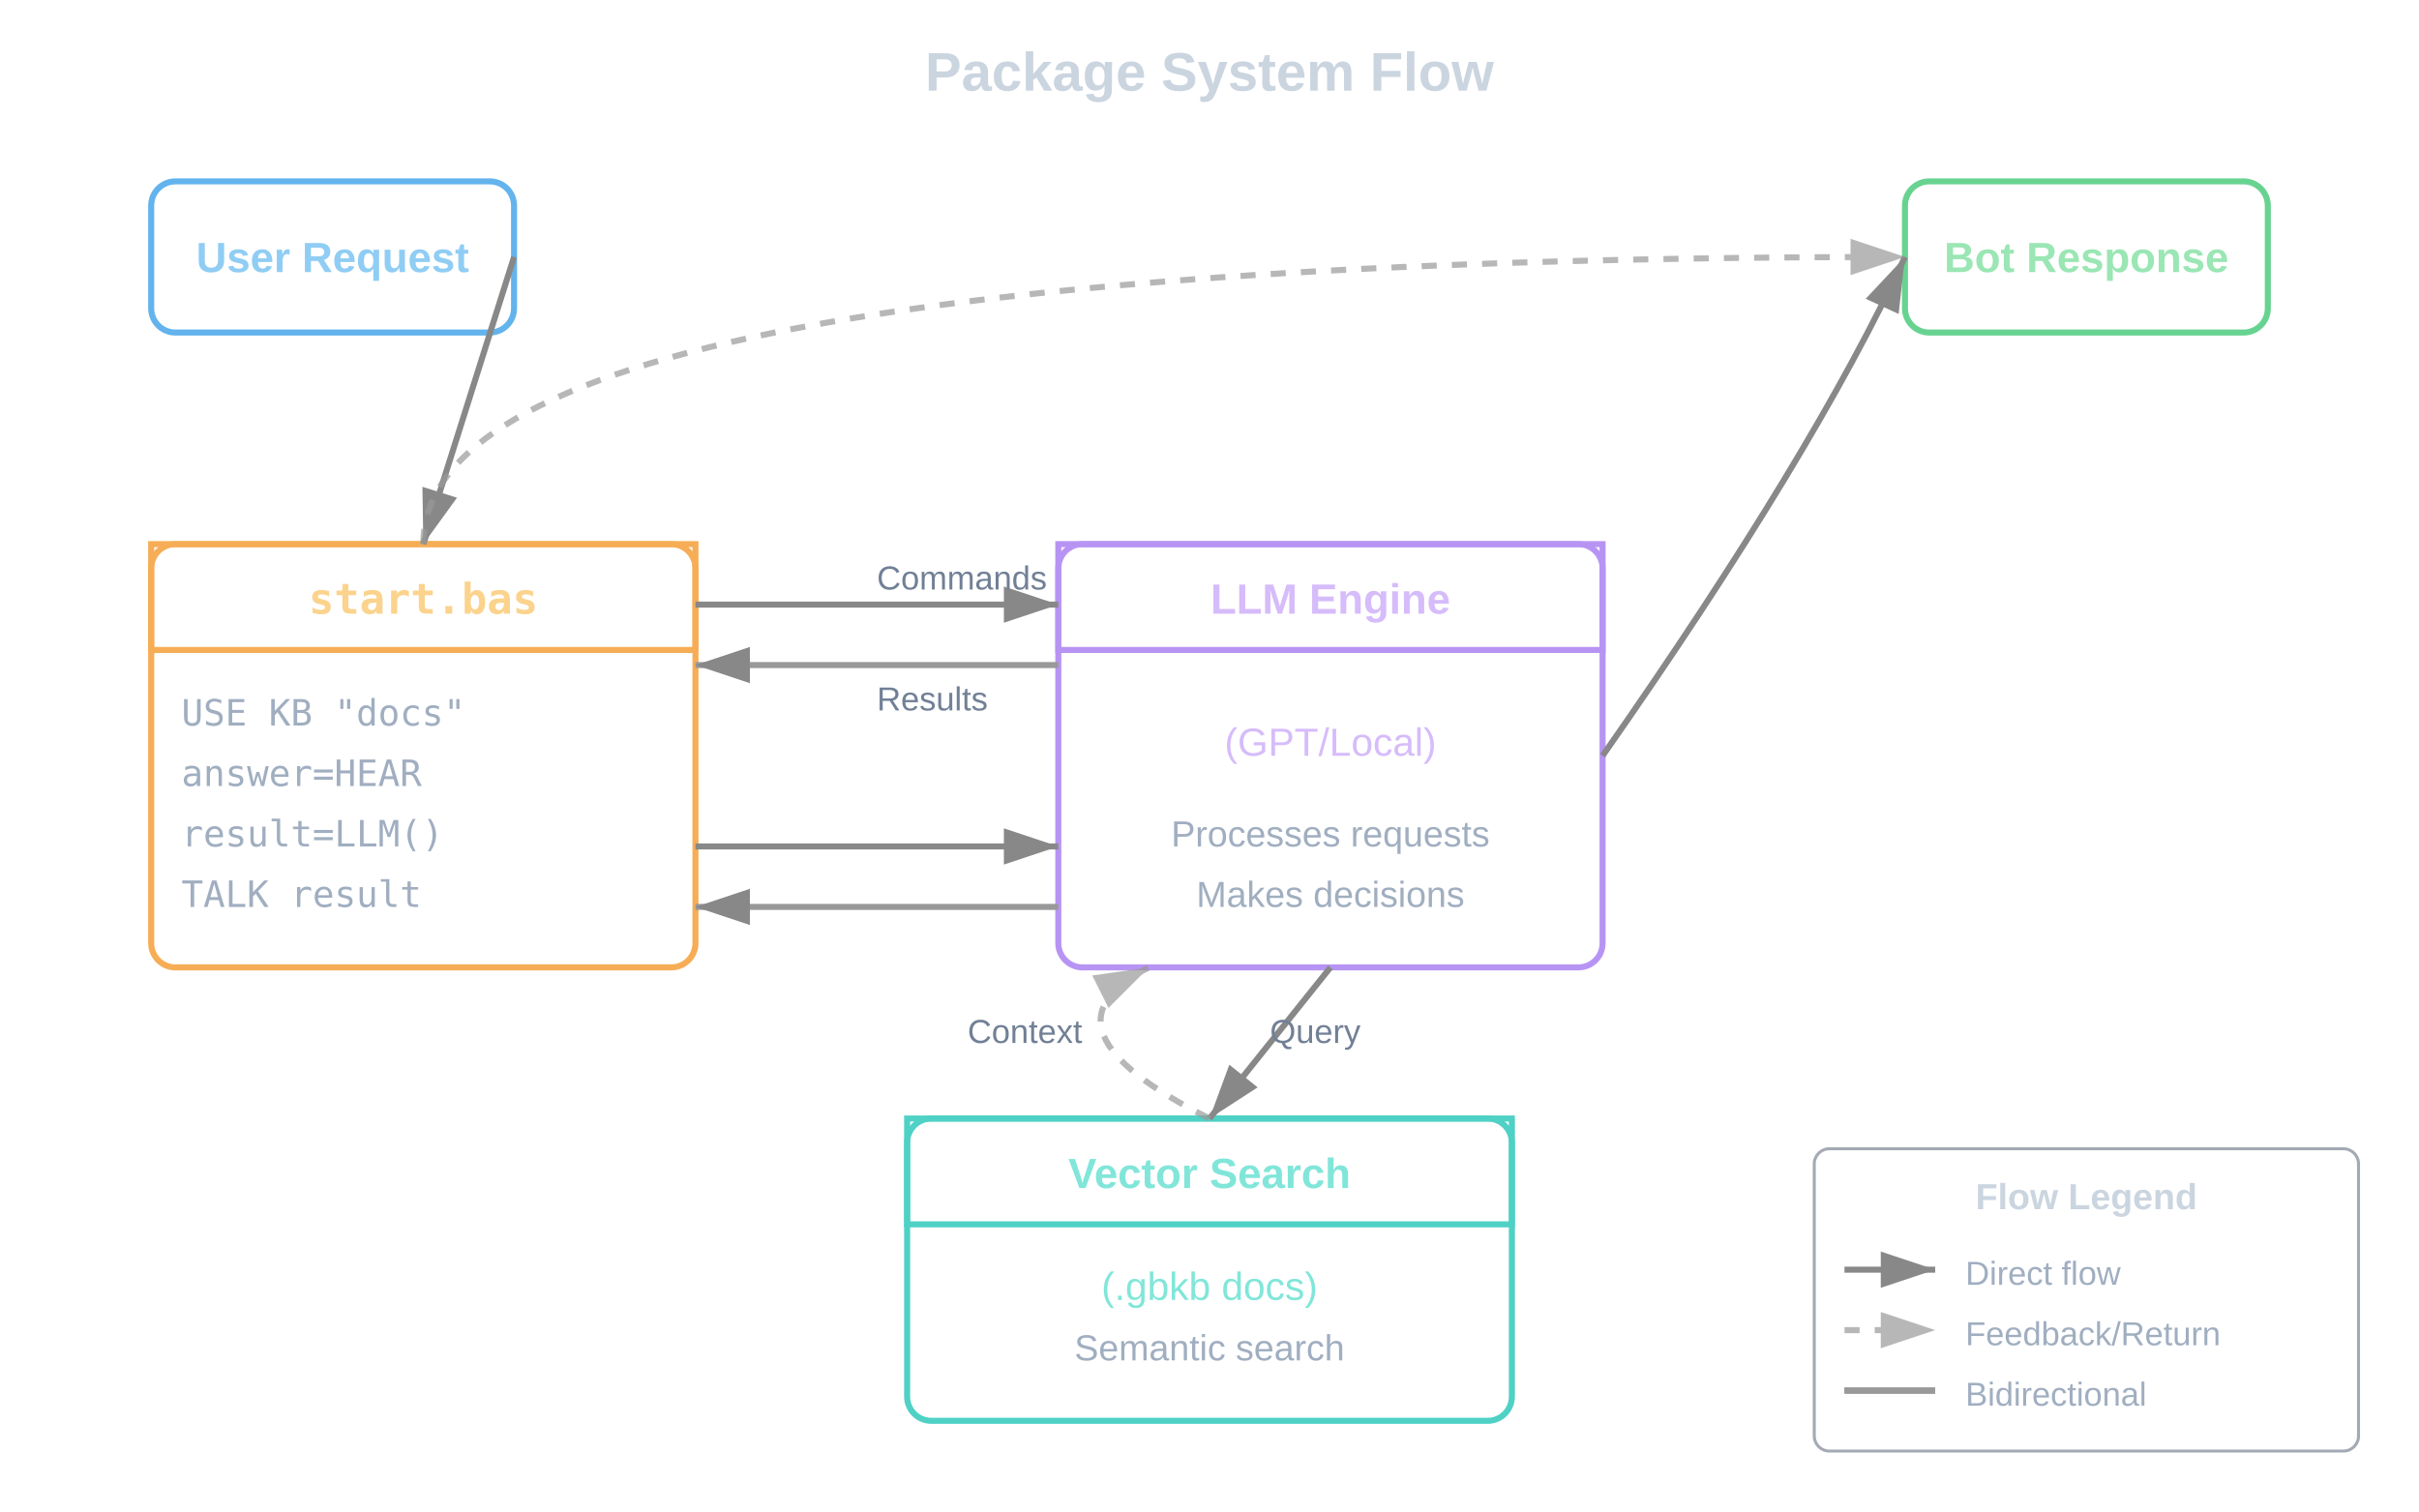
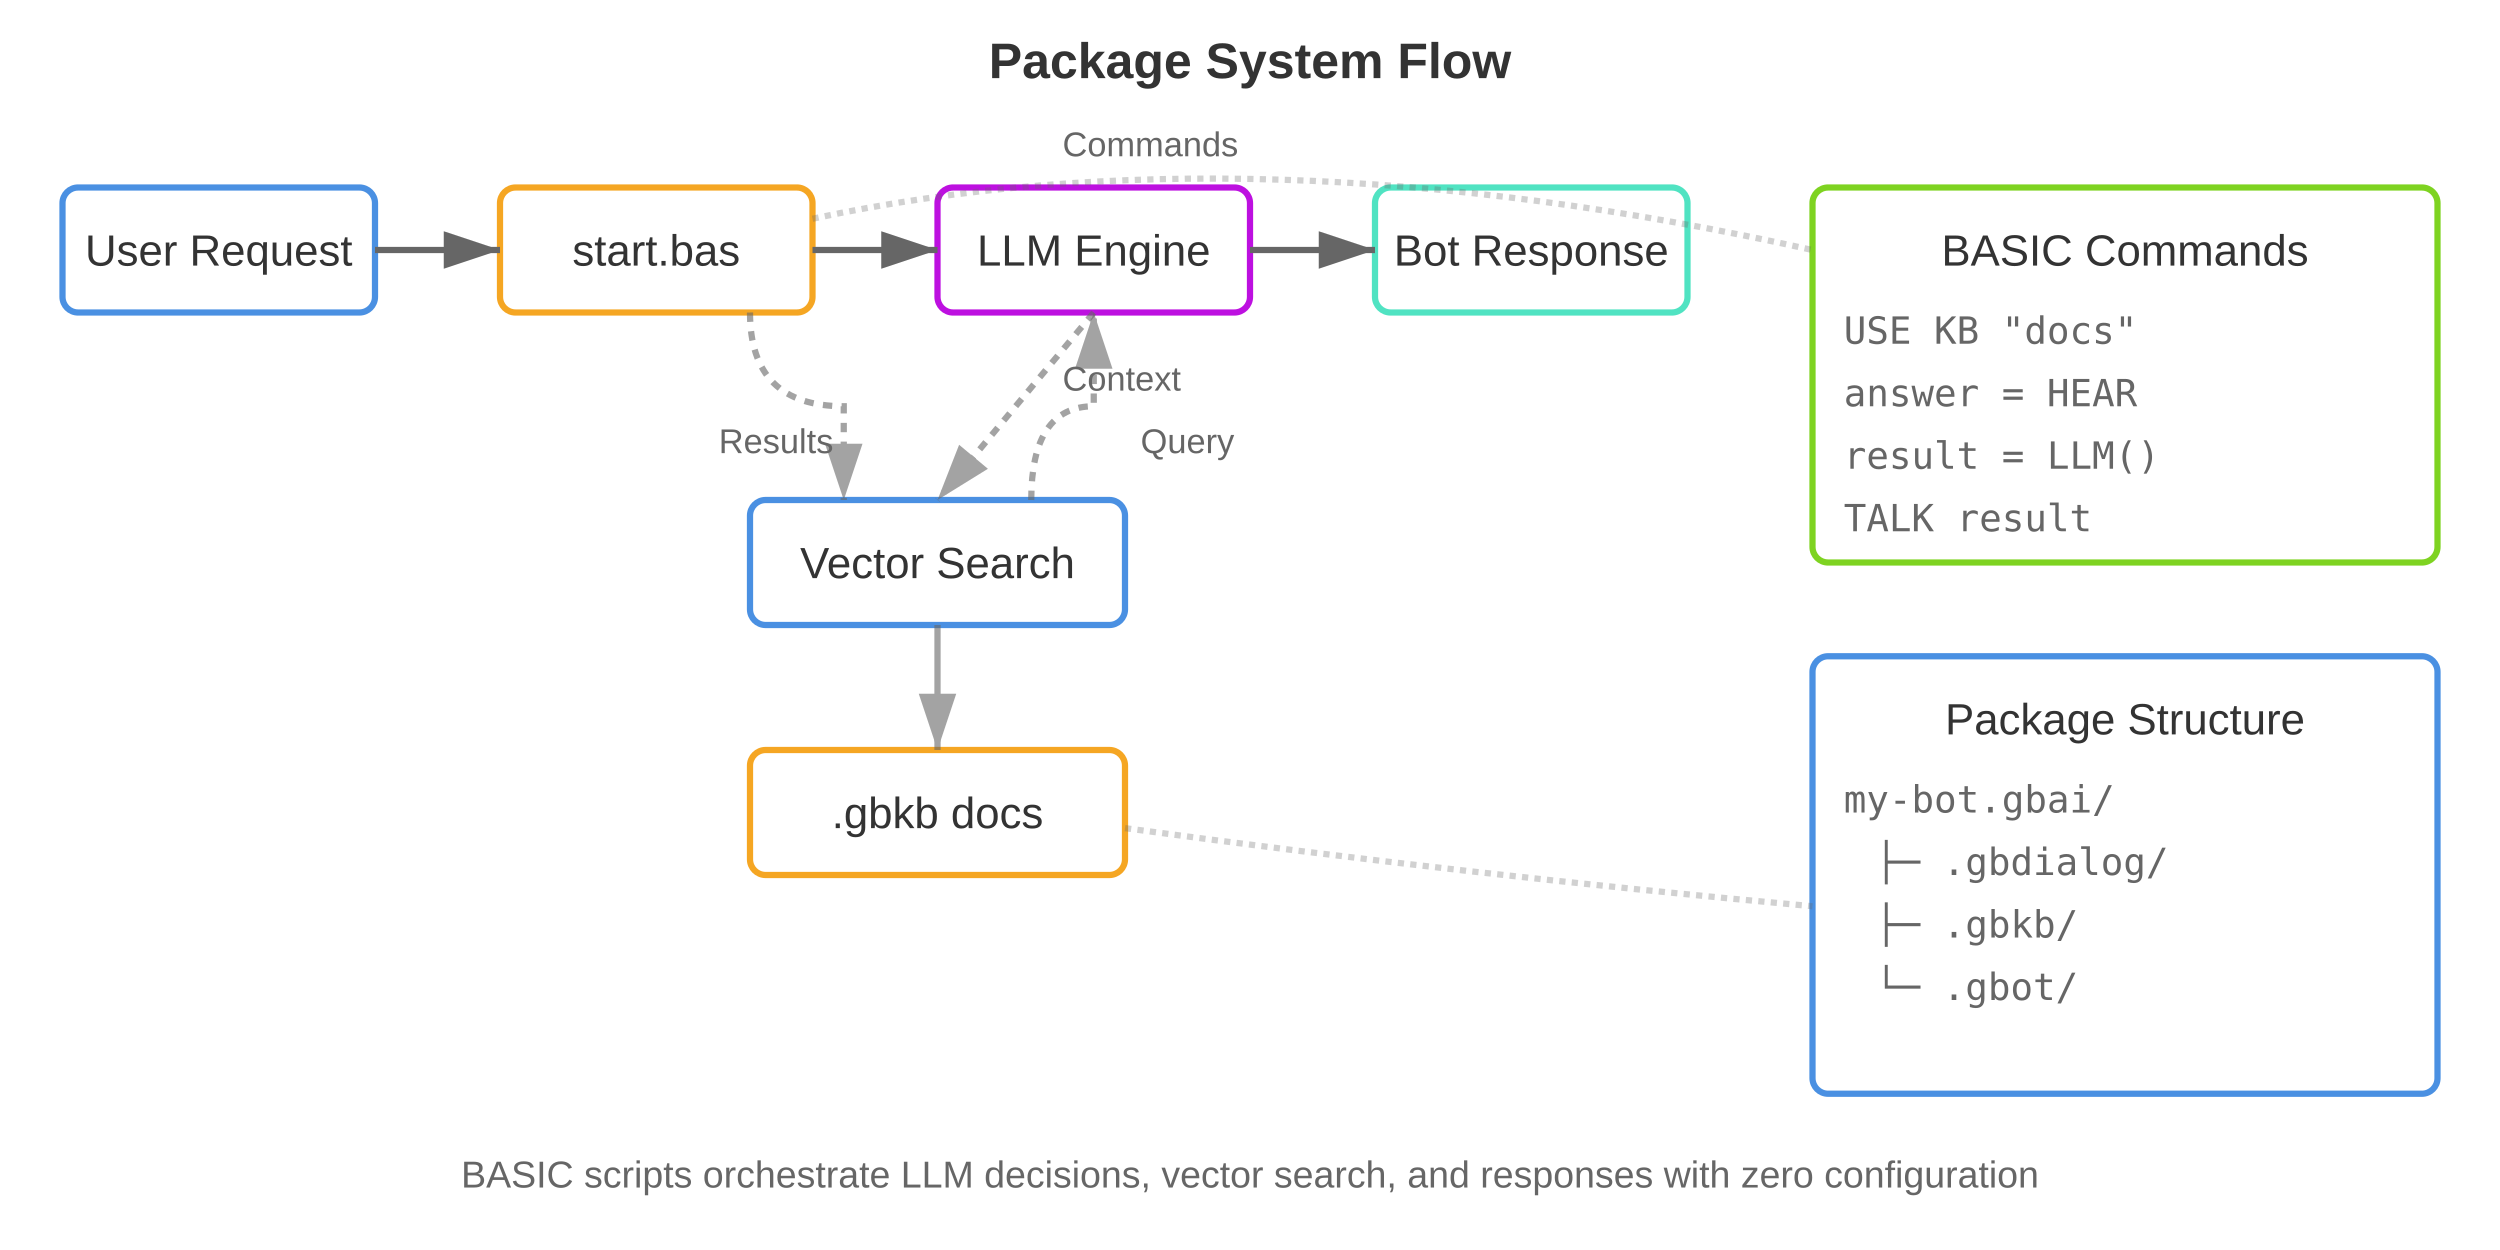
- <svg xmlns="http://www.w3.org/2000/svg" width="800" height="500">
+ <svg xmlns="http://www.w3.org/2000/svg" width="800" height="400">
  <defs>
    <marker id="arrow" markerWidth="10" markerHeight="10" refX="9" refY="3" orient="auto" markerUnits="strokeWidth">
-       <path d="M0,0 L0,6 L9,3 z" fill="#888" />
-     </marker>
-     <marker id="arrow-double" markerWidth="10" markerHeight="10" refX="9" refY="3" orient="auto" markerUnits="strokeWidth">
-       <path d="M0,0 L0,6 L9,3 z" fill="#999" />
+       <path d="M0,0 L0,6 L9,3 z" fill="#666" />
    </marker>
  </defs>
-   <text x="400" y="30" text-anchor="middle" font-family="Arial, sans-serif" font-size="18" font-weight="bold" fill="#CBD5E0">Package System Flow</text>
-   <rect x="50" y="60" width="120" height="50" fill="none" stroke="#63B3ED" stroke-width="2" rx="8" />
-   <text x="110" y="90" text-anchor="middle" font-family="Arial, sans-serif" font-size="14" font-weight="bold" fill="#90CDF4">User Request</text>
-   <rect x="630" y="60" width="120" height="50" fill="none" stroke="#68D391" stroke-width="2" rx="8" />
-   <text x="690" y="90" text-anchor="middle" font-family="Arial, sans-serif" font-size="14" font-weight="bold" fill="#9AE6B4">Bot Response</text>
-   <rect x="50" y="180" width="180" height="140" fill="none" stroke="#F6AD55" stroke-width="2" rx="8" />
-   <rect x="50" y="180" width="180" height="35" fill="none" stroke="#F6AD55" stroke-width="2" rx="8 8 0 0" />
-   <text x="140" y="203" text-anchor="middle" font-family="monospace" font-size="14" font-weight="bold" fill="#FBD38D">start.bas</text>
-   <text x="60" y="240" font-family="monospace" font-size="12" fill="#A0AEC0">USE KB "docs"</text>
-   <text x="60" y="260" font-family="monospace" font-size="12" fill="#A0AEC0">answer=HEAR</text>
-   <text x="60" y="280" font-family="monospace" font-size="12" fill="#A0AEC0">result=LLM()</text>
-   <text x="60" y="300" font-family="monospace" font-size="12" fill="#A0AEC0">TALK result</text>
-   <rect x="350" y="180" width="180" height="140" fill="none" stroke="#B794F4" stroke-width="2" rx="8" />
-   <rect x="350" y="180" width="180" height="35" fill="none" stroke="#B794F4" stroke-width="2" rx="8 8 0 0" />
-   <text x="440" y="203" text-anchor="middle" font-family="Arial, sans-serif" font-size="14" font-weight="bold" fill="#D6BCFA">LLM Engine</text>
-   <text x="440" y="250" text-anchor="middle" font-family="Arial, sans-serif" font-size="13" fill="#D6BCFA">(GPT/Local)</text>
-   <text x="440" y="280" text-anchor="middle" font-family="Arial, sans-serif" font-size="12" fill="#A0AEC0">Processes requests</text>
-   <text x="440" y="300" text-anchor="middle" font-family="Arial, sans-serif" font-size="12" fill="#A0AEC0">Makes decisions</text>
-   <rect x="300" y="370" width="200" height="100" fill="none" stroke="#4FD1C5" stroke-width="2" rx="8" />
-   <rect x="300" y="370" width="200" height="35" fill="none" stroke="#4FD1C5" stroke-width="2" rx="8 8 0 0" />
-   <text x="400" y="393" text-anchor="middle" font-family="Arial, sans-serif" font-size="14" font-weight="bold" fill="#81E6D9">Vector Search</text>
-   <text x="400" y="430" text-anchor="middle" font-family="Arial, sans-serif" font-size="13" fill="#81E6D9">(.gbkb docs)</text>
-   <text x="400" y="450" text-anchor="middle" font-family="Arial, sans-serif" font-size="12" fill="#A0AEC0">Semantic search</text>
-   <g stroke="#888" stroke-width="2" fill="none">
-     <line x1="170" y1="85" x2="140" y2="180" marker-end="url(#arrow)" />
-     <line x1="230" y1="200" x2="350" y2="200" marker-end="url(#arrow)" />
-     <line x1="350" y1="220" x2="230" y2="220" marker-end="url(#arrow)" stroke="#999" />
-     <line x1="230" y1="280" x2="350" y2="280" marker-end="url(#arrow)" />
-     <line x1="350" y1="300" x2="230" y2="300" marker-end="url(#arrow)" stroke="#999" />
-     <line x1="440" y1="320" x2="400" y2="370" marker-end="url(#arrow)" />
-     <path d="M 400 370 Q 340 340 380 320" stroke="#999" stroke-dasharray="5,5" marker-end="url(#arrow-double)" opacity="0.7" />
-     <path d="M 530 250 Q 600 150 630 85" marker-end="url(#arrow)" />
-     <path d="M 140 180 Q 140 85 630 85" stroke="#999" stroke-dasharray="5,5" marker-end="url(#arrow-double)" opacity="0.7" />
+   <text x="400" y="25" text-anchor="middle" font-family="Arial, sans-serif" font-size="16" font-weight="600" fill="#333">Package System Flow</text>
+   <rect x="20" y="60" width="100" height="40" fill="none" stroke="#4A90E2" stroke-width="2" rx="5" />
+   <text x="70" y="85" text-anchor="middle" font-family="Arial, sans-serif" font-size="14" fill="#333">User Request</text>
+   <rect x="160" y="60" width="100" height="40" fill="none" stroke="#F5A623" stroke-width="2" rx="5" />
+   <text x="210" y="85" text-anchor="middle" font-family="Arial, sans-serif" font-size="14" fill="#333">start.bas</text>
+   <rect x="300" y="60" width="100" height="40" fill="none" stroke="#BD10E0" stroke-width="2" rx="5" />
+   <text x="350" y="85" text-anchor="middle" font-family="Arial, sans-serif" font-size="14" fill="#333">LLM Engine</text>
+   <rect x="440" y="60" width="100" height="40" fill="none" stroke="#50E3C2" stroke-width="2" rx="5" />
+   <text x="490" y="85" text-anchor="middle" font-family="Arial, sans-serif" font-size="14" fill="#333">Bot Response</text>
+   <rect x="240" y="160" width="120" height="40" fill="none" stroke="#4A90E2" stroke-width="2" rx="5" />
+   <text x="300" y="185" text-anchor="middle" font-family="Arial, sans-serif" font-size="14" fill="#333">Vector Search</text>
+   <rect x="240" y="240" width="120" height="40" fill="none" stroke="#F5A623" stroke-width="2" rx="5" />
+   <text x="300" y="265" text-anchor="middle" font-family="Arial, sans-serif" font-size="14" fill="#333">.gbkb docs</text>
+   <g transform="translate(580, 60)">
+     <rect width="200" height="120" fill="none" stroke="#7ED321" stroke-width="2" rx="5" />
+     <text x="100" y="25" text-anchor="middle" font-family="Arial, sans-serif" font-size="14" fill="#333">BASIC Commands</text>
+     <text x="10" y="50" font-family="monospace" font-size="12" fill="#666">USE KB "docs"</text>
+     <text x="10" y="70" font-family="monospace" font-size="12" fill="#666">answer = HEAR</text>
+     <text x="10" y="90" font-family="monospace" font-size="12" fill="#666">result = LLM()</text>
+     <text x="10" y="110" font-family="monospace" font-size="12" fill="#666">TALK result</text>
  </g>
-   <text x="290" y="195" font-family="Arial, sans-serif" font-size="11" fill="#718096">Commands</text>
-   <text x="290" y="235" font-family="Arial, sans-serif" font-size="11" fill="#718096">Results</text>
-   <text x="420" y="345" font-family="Arial, sans-serif" font-size="11" fill="#718096">Query</text>
-   <text x="320" y="345" font-family="Arial, sans-serif" font-size="11" fill="#718096">Context</text>
-   <g id="legend" transform="translate(600, 380)">
-     <rect x="0" y="0" width="180" height="100" fill="none" stroke="#4A5568" stroke-width="1" rx="5" opacity="0.5" />
-     <text x="90" y="20" text-anchor="middle" font-family="Arial, sans-serif" font-size="12" font-weight="bold" fill="#CBD5E0">Flow Legend</text>
-     <line x1="10" y1="40" x2="40" y2="40" stroke="#888" stroke-width="2" marker-end="url(#arrow)" />
-     <text x="50" y="45" font-family="Arial, sans-serif" font-size="11" fill="#A0AEC0">Direct flow</text>
-     <line x1="10" y1="60" x2="40" y2="60" stroke="#999" stroke-width="2" stroke-dasharray="5,5" marker-end="url(#arrow-double)" opacity="0.7" />
-     <text x="50" y="65" font-family="Arial, sans-serif" font-size="11" fill="#A0AEC0">Feedback/Return</text>
-     <line x1="10" y1="80" x2="40" y2="80" stroke="#888" stroke-width="2" />
-     <line x1="40" y1="80" x2="10" y2="80" stroke="#999" stroke-width="2" />
-     <text x="50" y="85" font-family="Arial, sans-serif" font-size="11" fill="#A0AEC0">Bidirectional</text>
+   <g transform="translate(580, 210)">
+     <rect width="200" height="140" fill="none" stroke="#4A90E2" stroke-width="2" rx="5" />
+     <text x="100" y="25" text-anchor="middle" font-family="Arial, sans-serif" font-size="14" fill="#333">Package Structure</text>
+     <text x="10" y="50" font-family="monospace" font-size="12" fill="#666">my-bot.gbai/</text>
+     <text x="20" y="70" font-family="monospace" font-size="12" fill="#666">├─ .gbdialog/</text>
+     <text x="20" y="90" font-family="monospace" font-size="12" fill="#666">├─ .gbkb/</text>
+     <text x="20" y="110" font-family="monospace" font-size="12" fill="#666">└─ .gbot/</text>
  </g>
+   <g stroke="#666" stroke-width="2" fill="none">
+     <line x1="120" y1="80" x2="160" y2="80" marker-end="url(#arrow)" />
+     <line x1="260" y1="80" x2="300" y2="80" marker-end="url(#arrow)" />
+     <line x1="400" y1="80" x2="440" y2="80" marker-end="url(#arrow)" />
+     <line x1="350" y1="100" x2="300" y2="160" stroke-dasharray="3,3" marker-end="url(#arrow)" opacity="0.6" />
+     <line x1="300" y1="200" x2="300" y2="240" marker-end="url(#arrow)" opacity="0.6" />
+     <path d="M240,100 Q240,130 270,130 Q270,160 270,160" stroke-dasharray="3,3" marker-end="url(#arrow)" opacity="0.6" />
+     <path d="M330,160 Q330,130 350,130 Q350,110 350,100" stroke-dasharray="3,3" marker-end="url(#arrow)" opacity="0.6" />
+     <path d="M260,70 Q400,40 580,80" stroke-dasharray="2,2" opacity="0.3" />
+     <path d="M360,265 Q470,280 580,290" stroke-dasharray="2,2" opacity="0.3" />
+   </g>
+   <text x="340" y="50" font-family="Arial, sans-serif" font-size="11" fill="#666">Commands</text>
+   <text x="230" y="145" font-family="Arial, sans-serif" font-size="11" fill="#666">Results</text>
+   <text x="365" y="145" font-family="Arial, sans-serif" font-size="11" fill="#666">Query</text>
+   <text x="340" y="125" font-family="Arial, sans-serif" font-size="11" fill="#666">Context</text>
+   <text x="400" y="380" text-anchor="middle" font-family="Arial, sans-serif" font-size="12" fill="#666">
+     BASIC scripts orchestrate LLM decisions, vector search, and responses with zero configuration
+   </text>
</svg>
